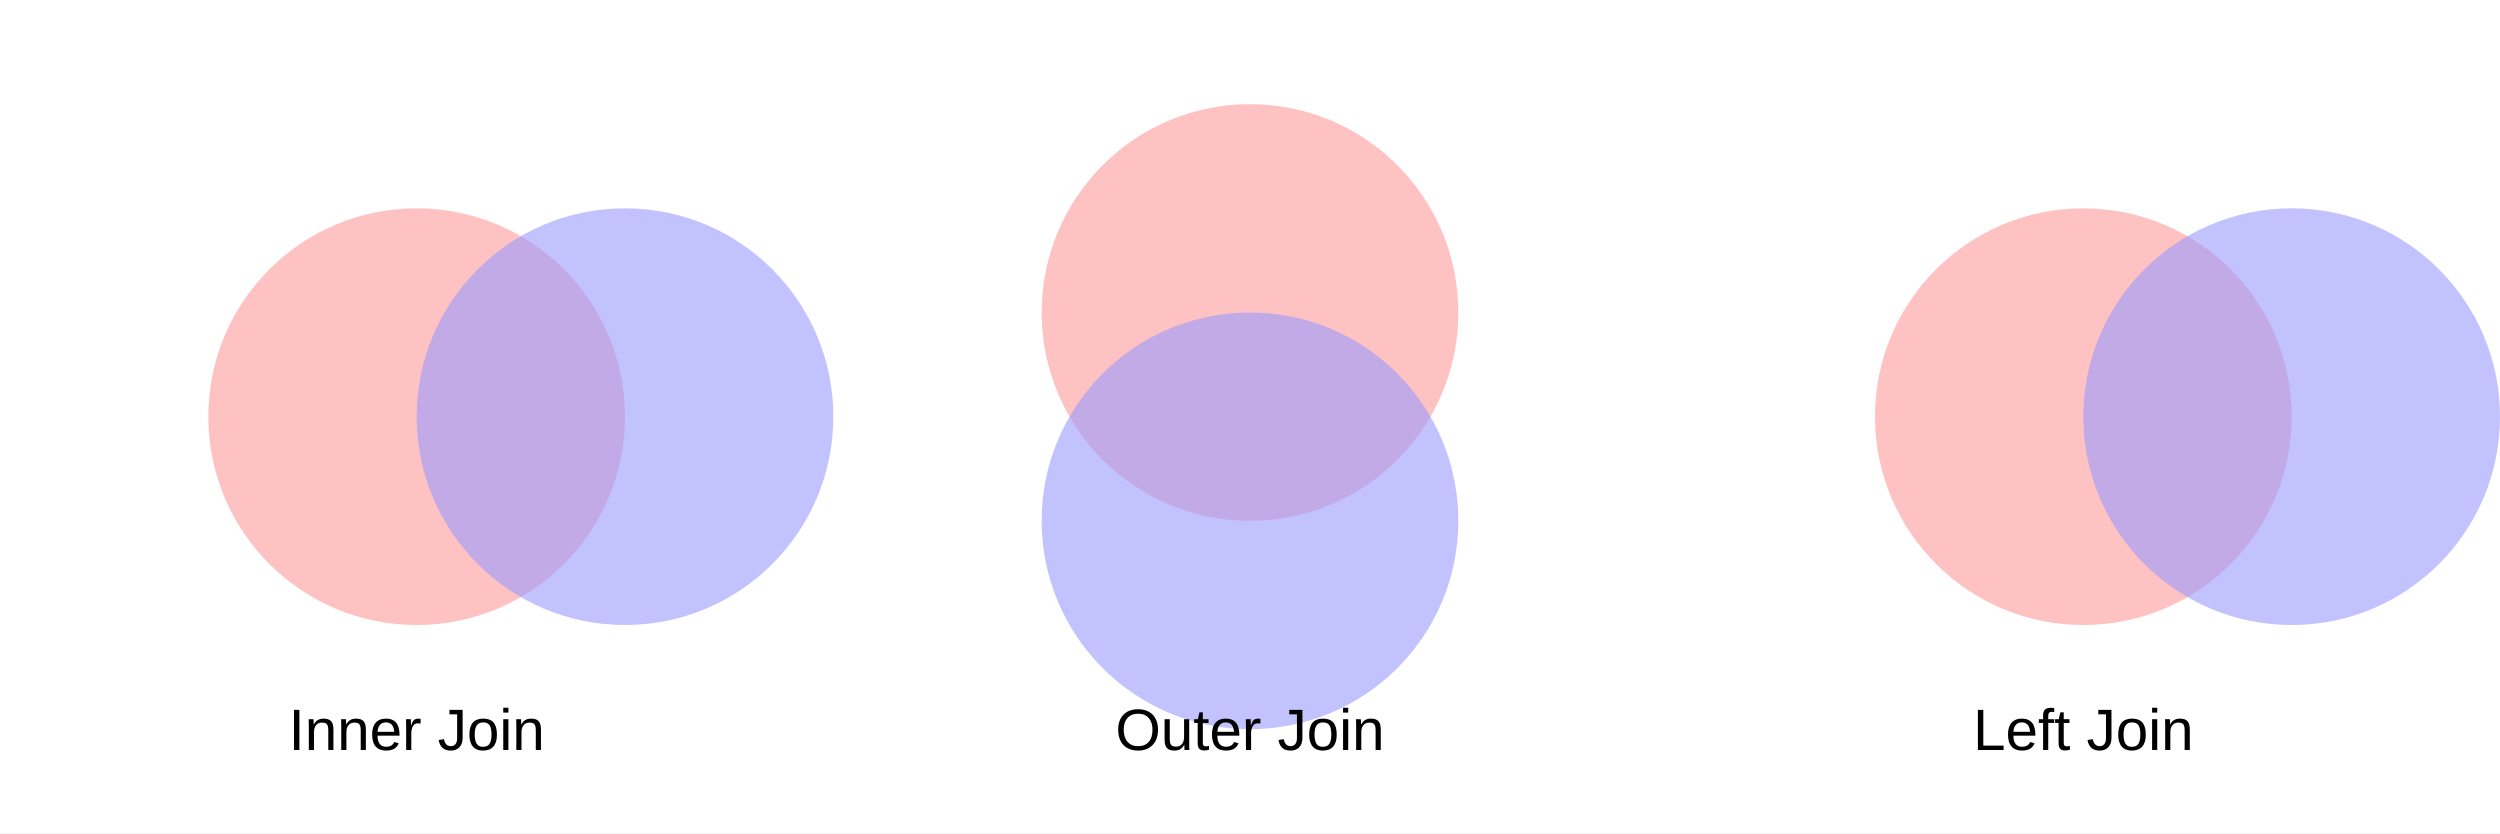
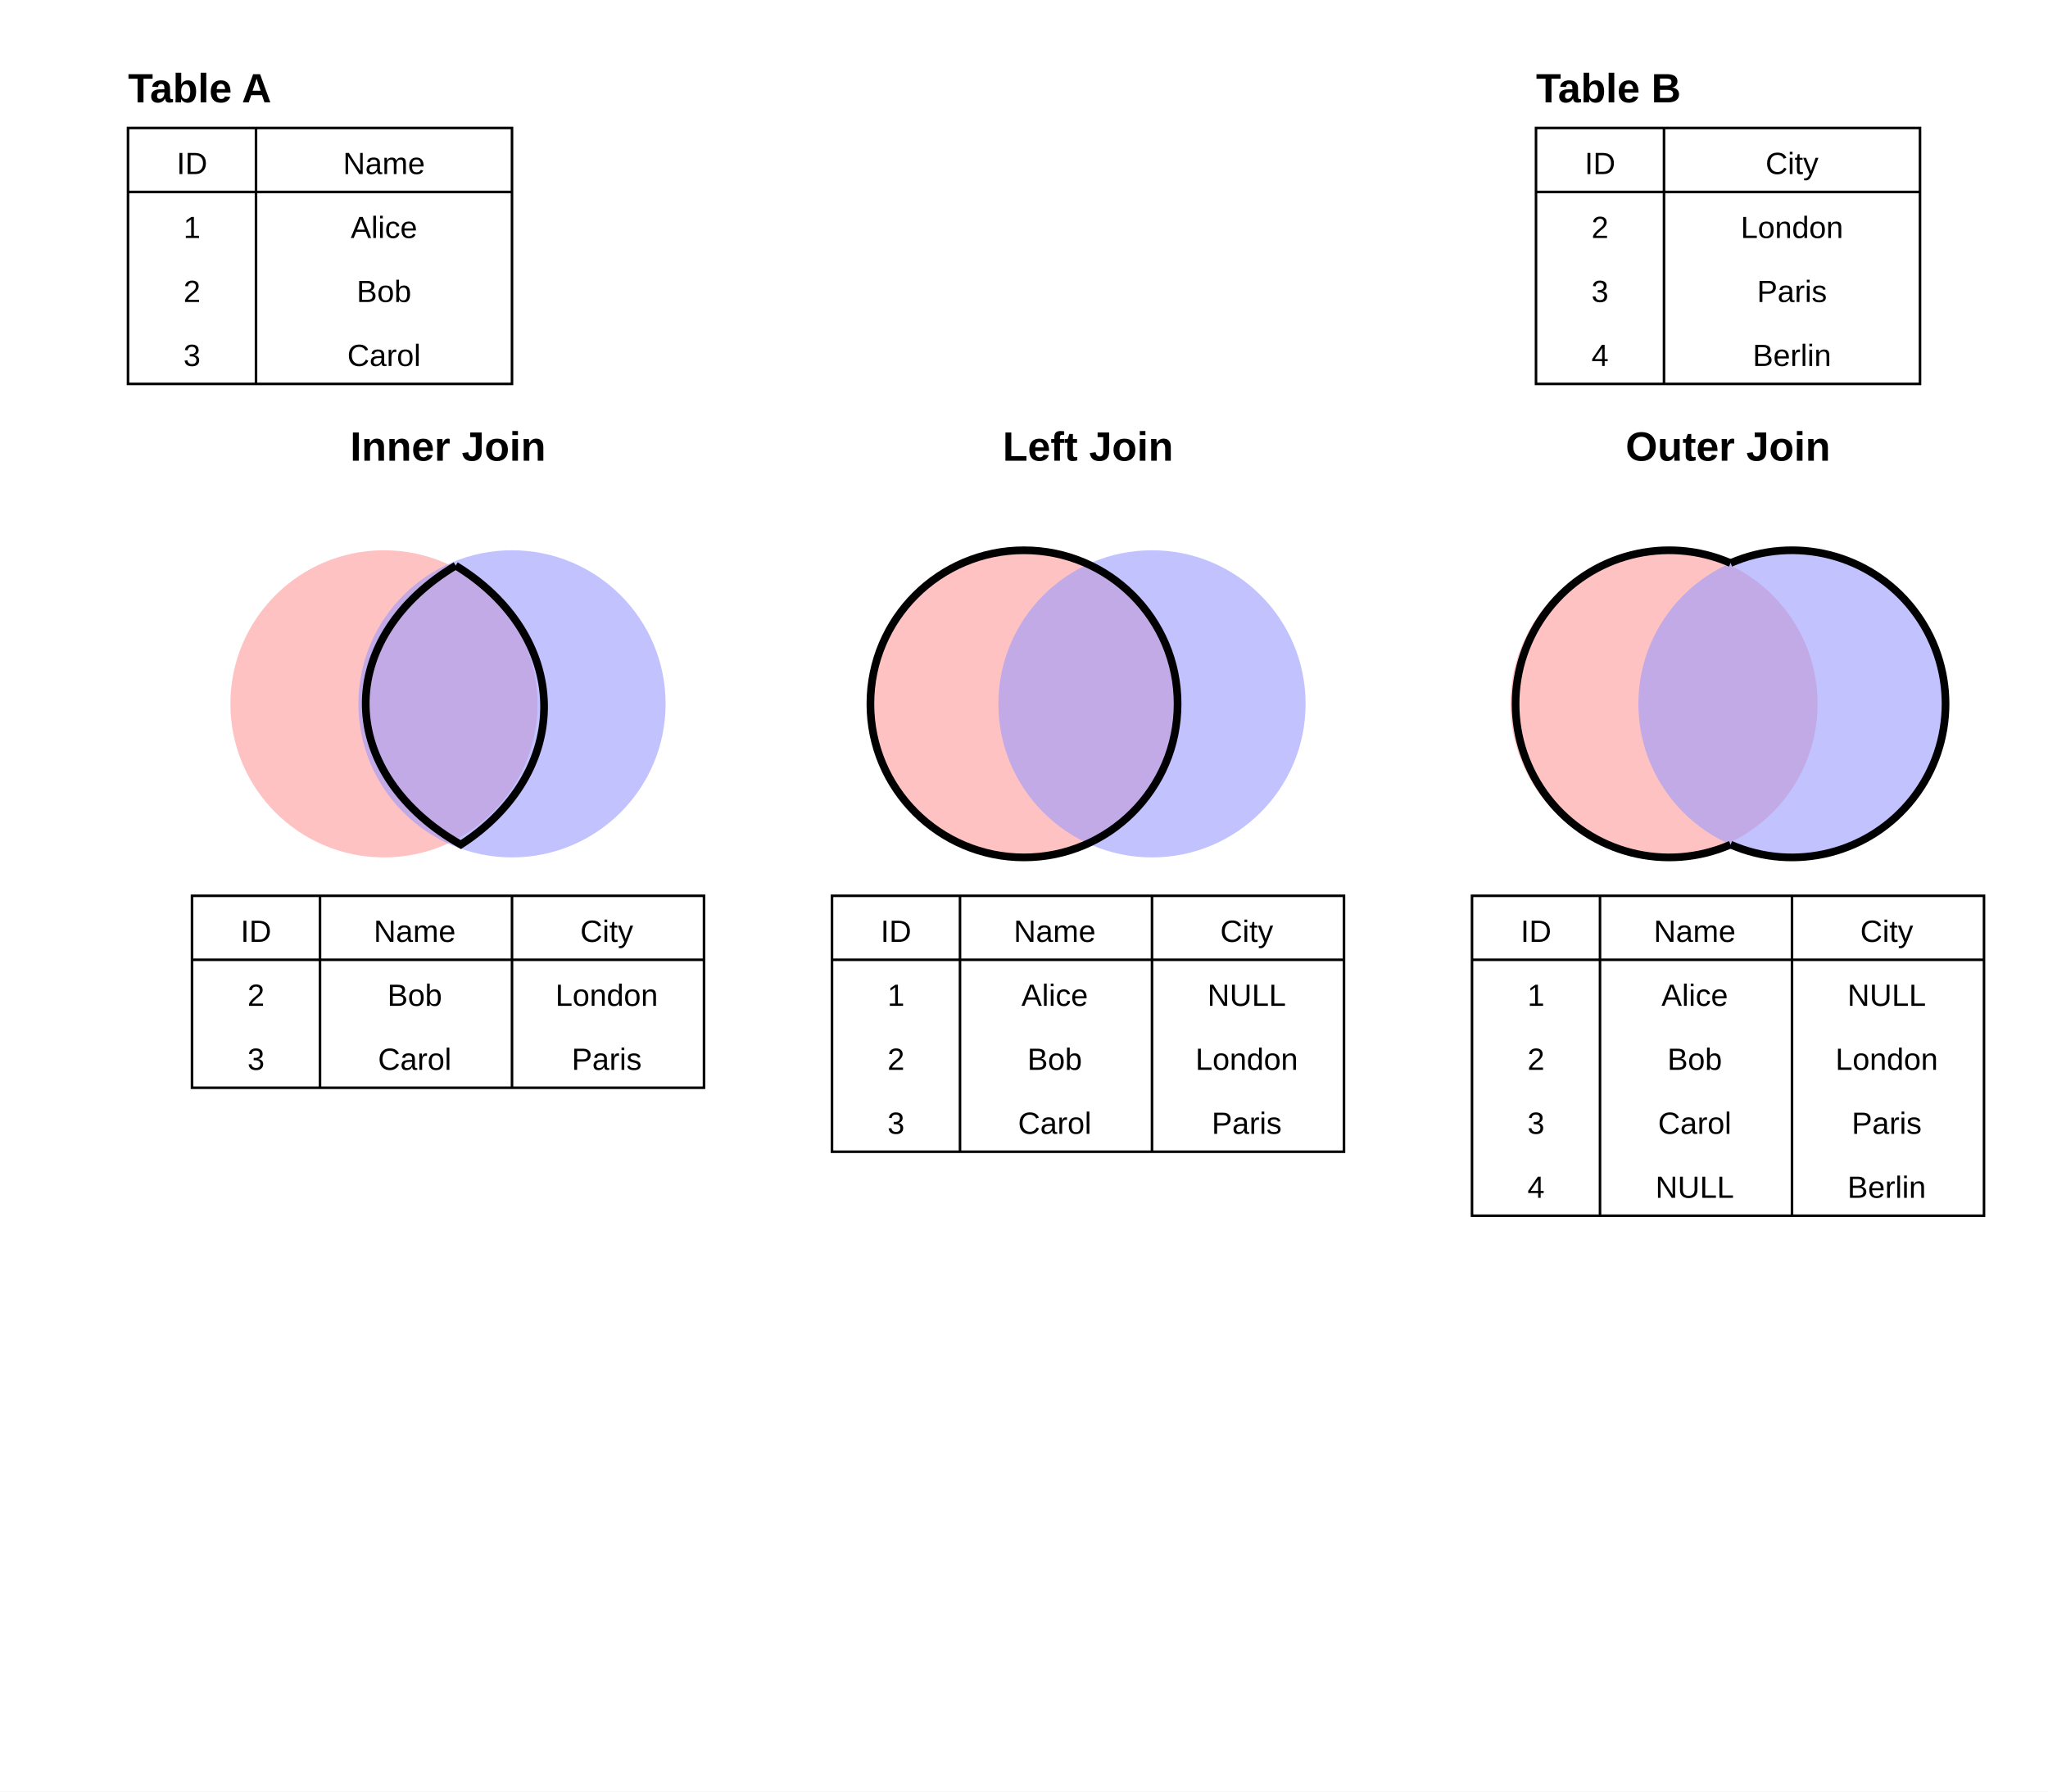
- <svg xmlns="http://www.w3.org/2000/svg" viewBox="0 0 600 200">
+ <svg xmlns="http://www.w3.org/2000/svg" viewBox="0 0 800 700">
  <rect width="100%" height="100%" fill="white" />
-   <circle cx="100" cy="100" r="50" fill="#ff9999" opacity="0.6" />
-   <circle cx="150" cy="100" r="50" fill="#9999ff" opacity="0.6" />
-   <text x="100" y="180" font-family="Arial" font-size="14" text-anchor="middle">Inner Join</text>
-   <circle cx="300" cy="75" r="50" fill="#ff9999" opacity="0.6" />
-   <circle cx="300" cy="125" r="50" fill="#9999ff" opacity="0.6" />
-   <text x="300" y="180" font-family="Arial" font-size="14" text-anchor="middle">Outer Join</text>
-   <circle cx="500" cy="100" r="50" fill="#ff9999" opacity="0.6" />
-   <circle cx="550" cy="100" r="50" fill="#9999ff" opacity="0.6" />
-   <text x="500" y="180" font-family="Arial" font-size="14" text-anchor="middle">Left Join</text>
+   <g transform="translate(50, 50)">
+     <text x="0" y="-10" font-family="Arial" font-size="16" font-weight="bold">Table A</text>
+     <rect width="150" height="100" fill="none" stroke="black" />
+     <line x1="0" y1="25" x2="150" y2="25" stroke="black" />
+     <line x1="50" y1="0" x2="50" y2="100" stroke="black" />
+     <text x="25" y="18" text-anchor="middle" font-family="Arial" font-size="12">ID</text>
+     <text x="100" y="18" text-anchor="middle" font-family="Arial" font-size="12">Name</text>
+     <text x="25" y="43" text-anchor="middle" font-family="Arial" font-size="12">1</text>
+     <text x="100" y="43" text-anchor="middle" font-family="Arial" font-size="12">Alice</text>
+     <text x="25" y="68" text-anchor="middle" font-family="Arial" font-size="12">2</text>
+     <text x="100" y="68" text-anchor="middle" font-family="Arial" font-size="12">Bob</text>
+     <text x="25" y="93" text-anchor="middle" font-family="Arial" font-size="12">3</text>
+     <text x="100" y="93" text-anchor="middle" font-family="Arial" font-size="12">Carol</text>
+   </g>
+   <g transform="translate(600, 50)">
+     <text x="0" y="-10" font-family="Arial" font-size="16" font-weight="bold">Table B</text>
+     <rect width="150" height="100" fill="none" stroke="black" />
+     <line x1="0" y1="25" x2="150" y2="25" stroke="black" />
+     <line x1="50" y1="0" x2="50" y2="100" stroke="black" />
+     <text x="25" y="18" text-anchor="middle" font-family="Arial" font-size="12">ID</text>
+     <text x="100" y="18" text-anchor="middle" font-family="Arial" font-size="12">City</text>
+     <text x="25" y="43" text-anchor="middle" font-family="Arial" font-size="12">2</text>
+     <text x="100" y="43" text-anchor="middle" font-family="Arial" font-size="12">London</text>
+     <text x="25" y="68" text-anchor="middle" font-family="Arial" font-size="12">3</text>
+     <text x="100" y="68" text-anchor="middle" font-family="Arial" font-size="12">Paris</text>
+     <text x="25" y="93" text-anchor="middle" font-family="Arial" font-size="12">4</text>
+     <text x="100" y="93" text-anchor="middle" font-family="Arial" font-size="12">Berlin</text>
+   </g>
+   <g transform="translate(50, 200)">
+     <text x="125" y="-20" text-anchor="middle" font-family="Arial" font-size="16" font-weight="bold">Inner Join</text>
+     <circle cx="100" cy="75" r="60" fill="#ff9999" opacity="0.6" />
+     <circle cx="150" cy="75" r="60" fill="#9999ff" opacity="0.6" />
+     <path d="M 128 21 A 90 70 0 0 1 130 130 A 97 70 0 0 1 128 21" fill="none" stroke="black" stroke-width="3" />
+     <g transform="translate(25, 150)">
+       <rect width="200" height="75" fill="none" stroke="black" />
+       <line x1="0" y1="25" x2="200" y2="25" stroke="black" />
+       <line x1="50" y1="0" x2="50" y2="75" stroke="black" />
+       <line x1="125" y1="0" x2="125" y2="75" stroke="black" />
+       <text x="25" y="18" text-anchor="middle" font-family="Arial" font-size="12">ID</text>
+       <text x="87" y="18" text-anchor="middle" font-family="Arial" font-size="12">Name</text>
+       <text x="162" y="18" text-anchor="middle" font-family="Arial" font-size="12">City</text>
+       <text x="25" y="43" text-anchor="middle" font-family="Arial" font-size="12">2</text>
+       <text x="87" y="43" text-anchor="middle" font-family="Arial" font-size="12">Bob</text>
+       <text x="162" y="43" text-anchor="middle" font-family="Arial" font-size="12">London</text>
+       <text x="25" y="68" text-anchor="middle" font-family="Arial" font-size="12">3</text>
+       <text x="87" y="68" text-anchor="middle" font-family="Arial" font-size="12">Carol</text>
+       <text x="162" y="68" text-anchor="middle" font-family="Arial" font-size="12">Paris</text>
+     </g>
+   </g>
+   <g transform="translate(300, 200)">
+     <text x="125" y="-20" text-anchor="middle" font-family="Arial" font-size="16" font-weight="bold">Left Join</text>
+     <circle cx="100" cy="75" r="60" fill="#ff9999" opacity="0.6" />
+     <circle cx="150" cy="75" r="60" fill="#9999ff" opacity="0.6" />
+     <circle cx="100" cy="75" r="60" fill="none" stroke="black" stroke-width="3" />
+     <g transform="translate(25, 150)">
+       <rect width="200" height="100" fill="none" stroke="black" />
+       <line x1="0" y1="25" x2="200" y2="25" stroke="black" />
+       <line x1="50" y1="0" x2="50" y2="100" stroke="black" />
+       <line x1="125" y1="0" x2="125" y2="100" stroke="black" />
+       <text x="25" y="18" text-anchor="middle" font-family="Arial" font-size="12">ID</text>
+       <text x="87" y="18" text-anchor="middle" font-family="Arial" font-size="12">Name</text>
+       <text x="162" y="18" text-anchor="middle" font-family="Arial" font-size="12">City</text>
+       <text x="25" y="43" text-anchor="middle" font-family="Arial" font-size="12">1</text>
+       <text x="87" y="43" text-anchor="middle" font-family="Arial" font-size="12">Alice</text>
+       <text x="162" y="43" text-anchor="middle" font-family="Arial" font-size="12">NULL</text>
+       <text x="25" y="68" text-anchor="middle" font-family="Arial" font-size="12">2</text>
+       <text x="87" y="68" text-anchor="middle" font-family="Arial" font-size="12">Bob</text>
+       <text x="162" y="68" text-anchor="middle" font-family="Arial" font-size="12">London</text>
+       <text x="25" y="93" text-anchor="middle" font-family="Arial" font-size="12">3</text>
+       <text x="87" y="93" text-anchor="middle" font-family="Arial" font-size="12">Carol</text>
+       <text x="162" y="93" text-anchor="middle" font-family="Arial" font-size="12">Paris</text>
+     </g>
+   </g>
+   <g transform="translate(550, 200)">
+     <text x="125" y="-20" text-anchor="middle" font-family="Arial" font-size="16" font-weight="bold">Outer Join</text>
+     <circle cx="100" cy="75" r="60" fill="#ff9999" opacity="0.6" />
+     <circle cx="150" cy="75" r="60" fill="#9999ff" opacity="0.6" />
+     <path d="M 126 20 A 60 60 0 1 0 126 130" fill="none" stroke="black" stroke-width="3" />
+     <path d="M 126 20 A 60 60 0 1 1 126 130" fill="none" stroke="black" stroke-width="3" />
+     <g transform="translate(25, 150)">
+       <rect width="200" height="125" fill="none" stroke="black" />
+       <line x1="0" y1="25" x2="200" y2="25" stroke="black" />
+       <line x1="50" y1="0" x2="50" y2="125" stroke="black" />
+       <line x1="125" y1="0" x2="125" y2="125" stroke="black" />
+       <text x="25" y="18" text-anchor="middle" font-family="Arial" font-size="12">ID</text>
+       <text x="87" y="18" text-anchor="middle" font-family="Arial" font-size="12">Name</text>
+       <text x="162" y="18" text-anchor="middle" font-family="Arial" font-size="12">City</text>
+       <text x="25" y="43" text-anchor="middle" font-family="Arial" font-size="12">1</text>
+       <text x="87" y="43" text-anchor="middle" font-family="Arial" font-size="12">Alice</text>
+       <text x="162" y="43" text-anchor="middle" font-family="Arial" font-size="12">NULL</text>
+       <text x="25" y="68" text-anchor="middle" font-family="Arial" font-size="12">2</text>
+       <text x="87" y="68" text-anchor="middle" font-family="Arial" font-size="12">Bob</text>
+       <text x="162" y="68" text-anchor="middle" font-family="Arial" font-size="12">London</text>
+       <text x="25" y="93" text-anchor="middle" font-family="Arial" font-size="12">3</text>
+       <text x="87" y="93" text-anchor="middle" font-family="Arial" font-size="12">Carol</text>
+       <text x="162" y="93" text-anchor="middle" font-family="Arial" font-size="12">Paris</text>
+       <text x="25" y="118" text-anchor="middle" font-family="Arial" font-size="12">4</text>
+       <text x="87" y="118" text-anchor="middle" font-family="Arial" font-size="12">NULL</text>
+       <text x="162" y="118" text-anchor="middle" font-family="Arial" font-size="12">Berlin</text>
+     </g>
+   </g>
</svg>
